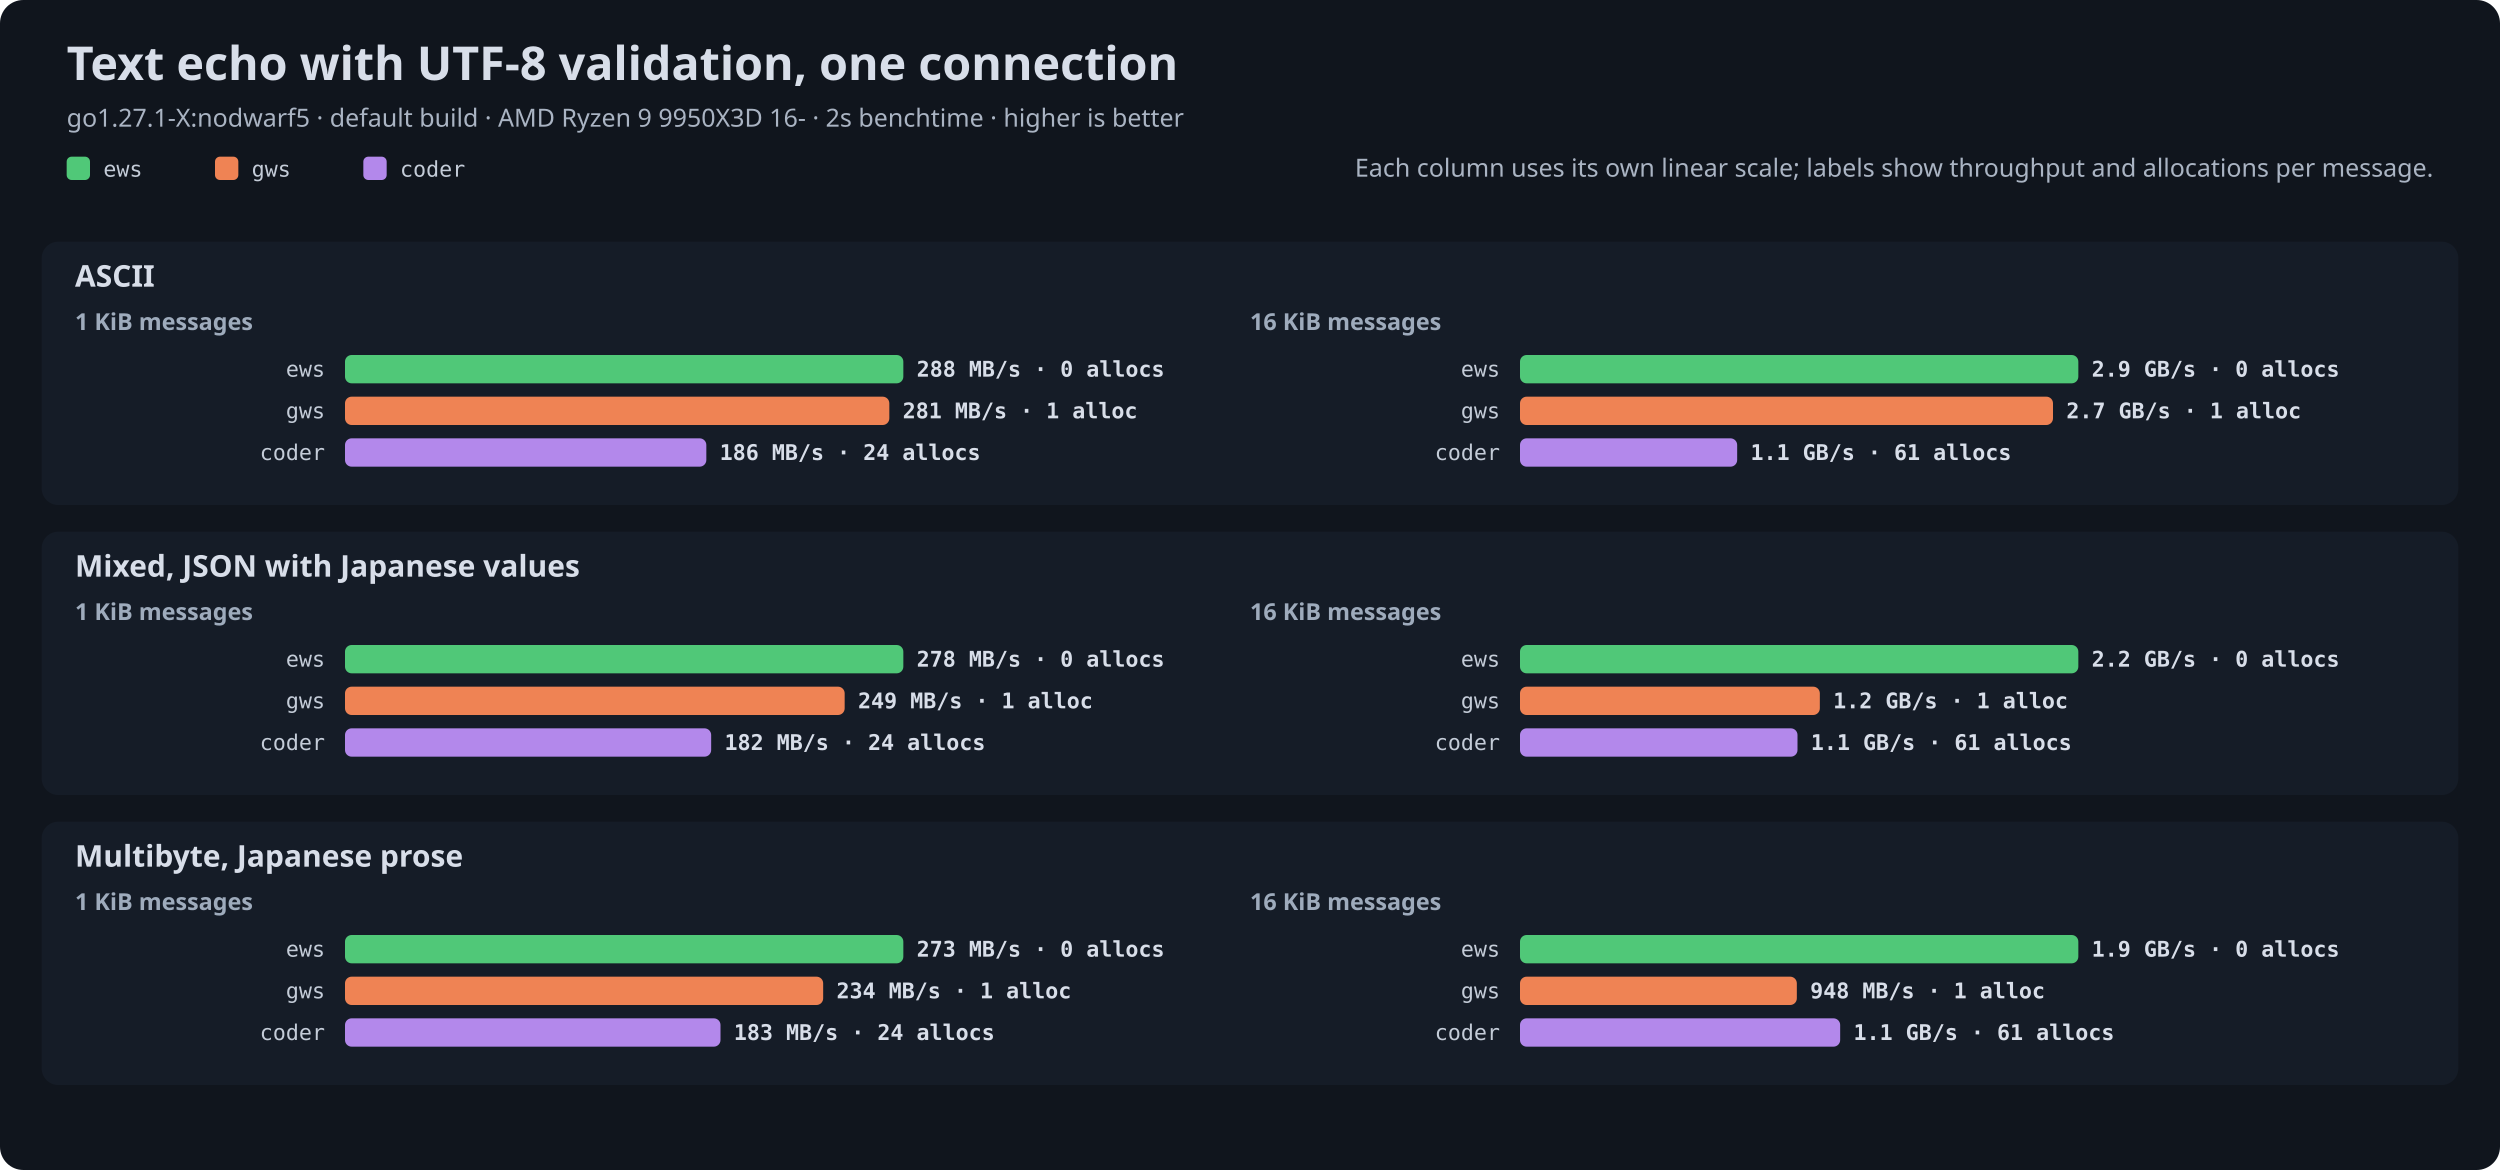
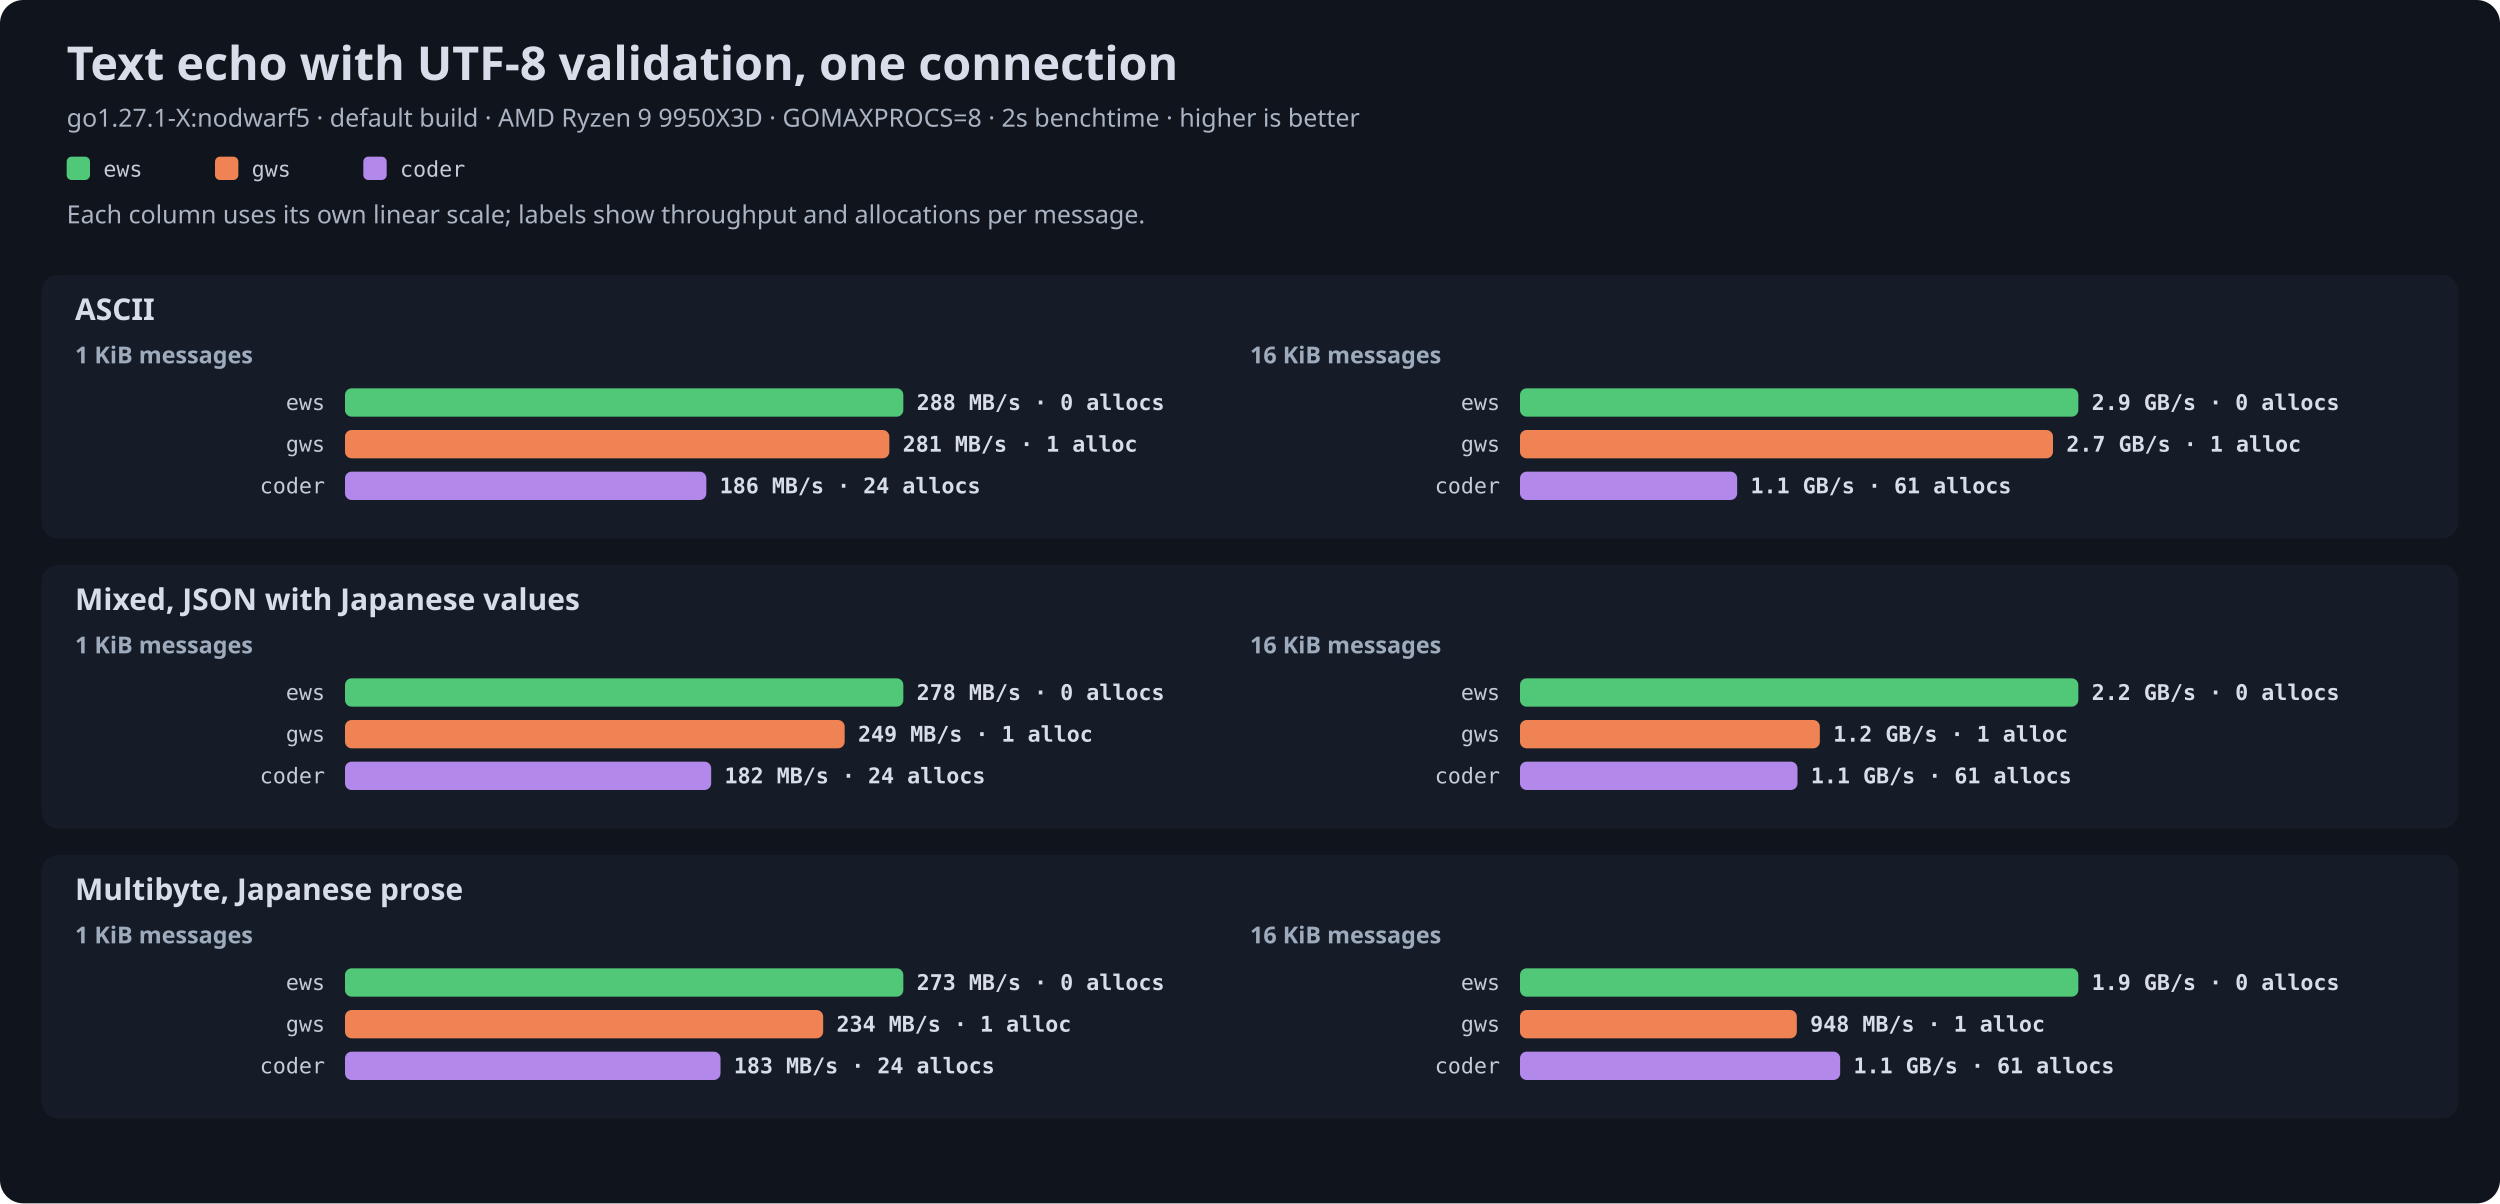
- <svg xmlns="http://www.w3.org/2000/svg" width="1500" height="702" viewBox="0 0 1500 702" role="img" aria-labelledby="title desc">
+ <svg xmlns="http://www.w3.org/2000/svg" width="1500" height="722" viewBox="0 0 1500 722" role="img" aria-labelledby="title desc">
  <style>text{font-family:ui-monospace,SFMono-Regular,Menlo,Consolas,monospace;fill:#d8dee9}.title{font-family:ui-sans-serif,system-ui,sans-serif;font-size:28px;font-weight:700}.subtitle{font-family:ui-sans-serif,system-ui,sans-serif;font-size:15px;fill:#aab4c3}.group{font-family:ui-sans-serif,system-ui,sans-serif;font-size:18px;font-weight:650}.contract{font-family:ui-sans-serif,system-ui,sans-serif;font-size:14px;font-weight:650;fill:#9eabbc}.series{font-size:13px;fill:#c4ccd8}.value{font-size:13px;font-weight:650}.panel{fill:#151c27}</style>
-   <rect width="1500" height="702" rx="14" fill="#10151d" />
+   <rect width="1500" height="722" rx="14" fill="#10151d" />
  <text class="title" x="40" y="48">Text echo with UTF-8 validation, one connection</text>
-   <text class="subtitle" x="40" y="76">go1.27.1-X:nodwarf5 · default build · AMD Ryzen 9 9950X3D 16- · 2s benchtime · higher is better</text>
+   <text class="subtitle" x="40" y="76">go1.27.1-X:nodwarf5 · default build · AMD Ryzen 9 9950X3D · GOMAXPROCS=8 · 2s benchtime · higher is better</text>
  <rect x="40" y="94" width="14" height="14" rx="3" fill="#50c878" />
  <text class="series" x="62" y="106">ews</text>
  <rect x="129" y="94" width="14" height="14" rx="3" fill="#ef8354" />
  <text class="series" x="151" y="106">gws</text>
  <rect x="218" y="94" width="14" height="14" rx="3" fill="#b388eb" />
  <text class="series" x="240" y="106">coder</text>
-   <text class="subtitle" x="1460" y="106" text-anchor="end">Each column uses its own linear scale; labels show throughput and allocations per message.</text>
-   <g transform="translate(0,145)">
+   <text class="subtitle" x="40" y="134">Each column uses its own linear scale; labels show throughput and allocations per message.</text>
+   <g transform="translate(0,165)">
    <rect class="panel" x="25" y="0" width="1450" height="158" rx="10" />
    <text class="group" x="45" y="27">ASCII</text>
    <text class="contract" x="45" y="53">1 KiB messages</text>
    <text class="series" x="195" y="81" text-anchor="end">ews</text>
    <rect x="207" y="68" width="335.0" height="17" rx="4" fill="#50c878" />
    <text class="value" x="550.0" y="81">288 MB/s · 0 allocs</text>
    <text class="series" x="195" y="106" text-anchor="end">gws</text>
    <rect x="207" y="93" width="326.6" height="17" rx="4" fill="#ef8354" />
    <text class="value" x="541.6" y="106">281 MB/s · 1 alloc</text>
    <text class="series" x="195" y="131" text-anchor="end">coder</text>
    <rect x="207" y="118" width="216.8" height="17" rx="4" fill="#b388eb" />
    <text class="value" x="431.8" y="131">186 MB/s · 24 allocs</text>
    <text class="contract" x="750" y="53">16 KiB messages</text>
    <text class="series" x="900" y="81" text-anchor="end">ews</text>
    <rect x="912" y="68" width="335.0" height="17" rx="4" fill="#50c878" />
    <text class="value" x="1255.0" y="81">2.9 GB/s · 0 allocs</text>
    <text class="series" x="900" y="106" text-anchor="end">gws</text>
    <rect x="912" y="93" width="319.8" height="17" rx="4" fill="#ef8354" />
    <text class="value" x="1239.8" y="106">2.7 GB/s · 1 alloc</text>
    <text class="series" x="900" y="131" text-anchor="end">coder</text>
    <rect x="912" y="118" width="130.3" height="17" rx="4" fill="#b388eb" />
    <text class="value" x="1050.3" y="131">1.1 GB/s · 61 allocs</text>
  </g>
-   <g transform="translate(0,319)">
+   <g transform="translate(0,339)">
    <rect class="panel" x="25" y="0" width="1450" height="158" rx="10" />
    <text class="group" x="45" y="27">Mixed, JSON with Japanese values</text>
    <text class="contract" x="45" y="53">1 KiB messages</text>
    <text class="series" x="195" y="81" text-anchor="end">ews</text>
    <rect x="207" y="68" width="335.0" height="17" rx="4" fill="#50c878" />
    <text class="value" x="550.0" y="81">278 MB/s · 0 allocs</text>
    <text class="series" x="195" y="106" text-anchor="end">gws</text>
    <rect x="207" y="93" width="299.8" height="17" rx="4" fill="#ef8354" />
    <text class="value" x="514.8" y="106">249 MB/s · 1 alloc</text>
    <text class="series" x="195" y="131" text-anchor="end">coder</text>
    <rect x="207" y="118" width="219.7" height="17" rx="4" fill="#b388eb" />
    <text class="value" x="434.7" y="131">182 MB/s · 24 allocs</text>
    <text class="contract" x="750" y="53">16 KiB messages</text>
    <text class="series" x="900" y="81" text-anchor="end">ews</text>
    <rect x="912" y="68" width="335.0" height="17" rx="4" fill="#50c878" />
    <text class="value" x="1255.0" y="81">2.2 GB/s · 0 allocs</text>
    <text class="series" x="900" y="106" text-anchor="end">gws</text>
    <rect x="912" y="93" width="179.9" height="17" rx="4" fill="#ef8354" />
    <text class="value" x="1099.9" y="106">1.2 GB/s · 1 alloc</text>
    <text class="series" x="900" y="131" text-anchor="end">coder</text>
    <rect x="912" y="118" width="166.5" height="17" rx="4" fill="#b388eb" />
    <text class="value" x="1086.5" y="131">1.1 GB/s · 61 allocs</text>
  </g>
-   <g transform="translate(0,493)">
+   <g transform="translate(0,513)">
    <rect class="panel" x="25" y="0" width="1450" height="158" rx="10" />
    <text class="group" x="45" y="27">Multibyte, Japanese prose</text>
    <text class="contract" x="45" y="53">1 KiB messages</text>
    <text class="series" x="195" y="81" text-anchor="end">ews</text>
    <rect x="207" y="68" width="335.0" height="17" rx="4" fill="#50c878" />
    <text class="value" x="550.0" y="81">273 MB/s · 0 allocs</text>
    <text class="series" x="195" y="106" text-anchor="end">gws</text>
    <rect x="207" y="93" width="286.9" height="17" rx="4" fill="#ef8354" />
    <text class="value" x="501.9" y="106">234 MB/s · 1 alloc</text>
    <text class="series" x="195" y="131" text-anchor="end">coder</text>
    <rect x="207" y="118" width="225.3" height="17" rx="4" fill="#b388eb" />
    <text class="value" x="440.3" y="131">183 MB/s · 24 allocs</text>
    <text class="contract" x="750" y="53">16 KiB messages</text>
    <text class="series" x="900" y="81" text-anchor="end">ews</text>
    <rect x="912" y="68" width="335.0" height="17" rx="4" fill="#50c878" />
    <text class="value" x="1255.0" y="81">1.9 GB/s · 0 allocs</text>
    <text class="series" x="900" y="106" text-anchor="end">gws</text>
    <rect x="912" y="93" width="166.1" height="17" rx="4" fill="#ef8354" />
    <text class="value" x="1086.1" y="106">948 MB/s · 1 alloc</text>
    <text class="series" x="900" y="131" text-anchor="end">coder</text>
    <rect x="912" y="118" width="192.1" height="17" rx="4" fill="#b388eb" />
    <text class="value" x="1112.1" y="131">1.1 GB/s · 61 allocs</text>
  </g>
</svg>
